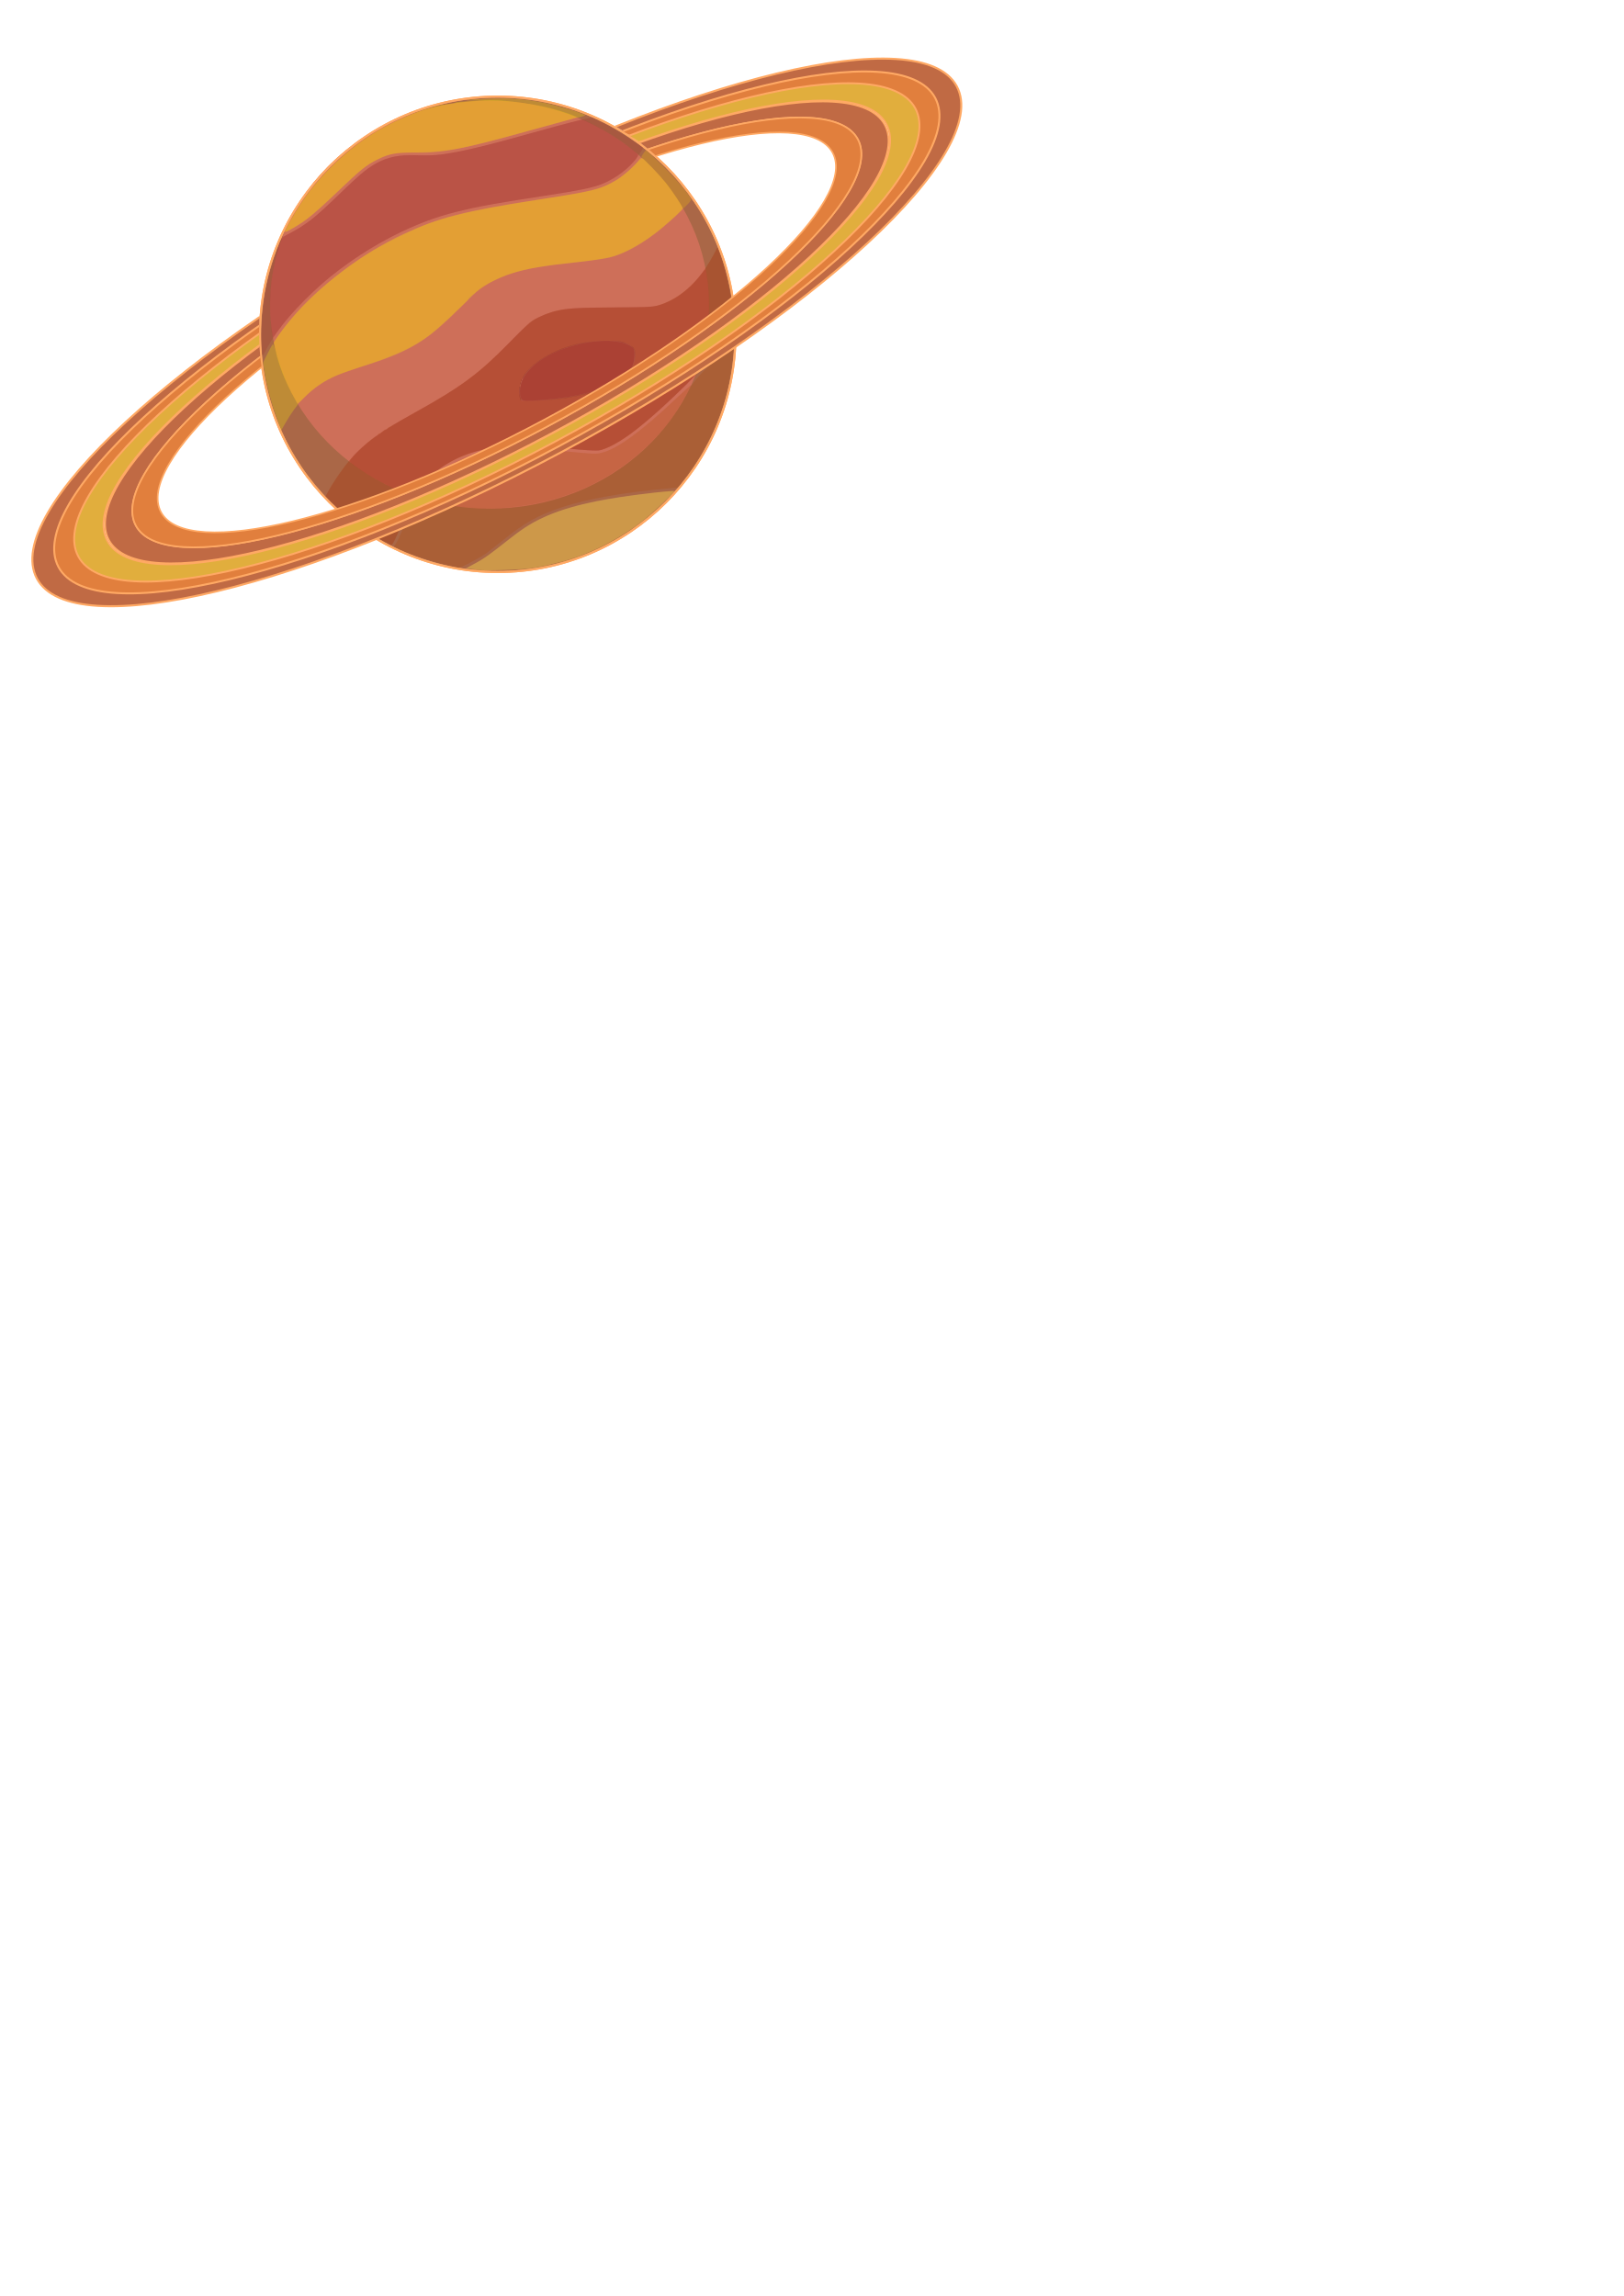
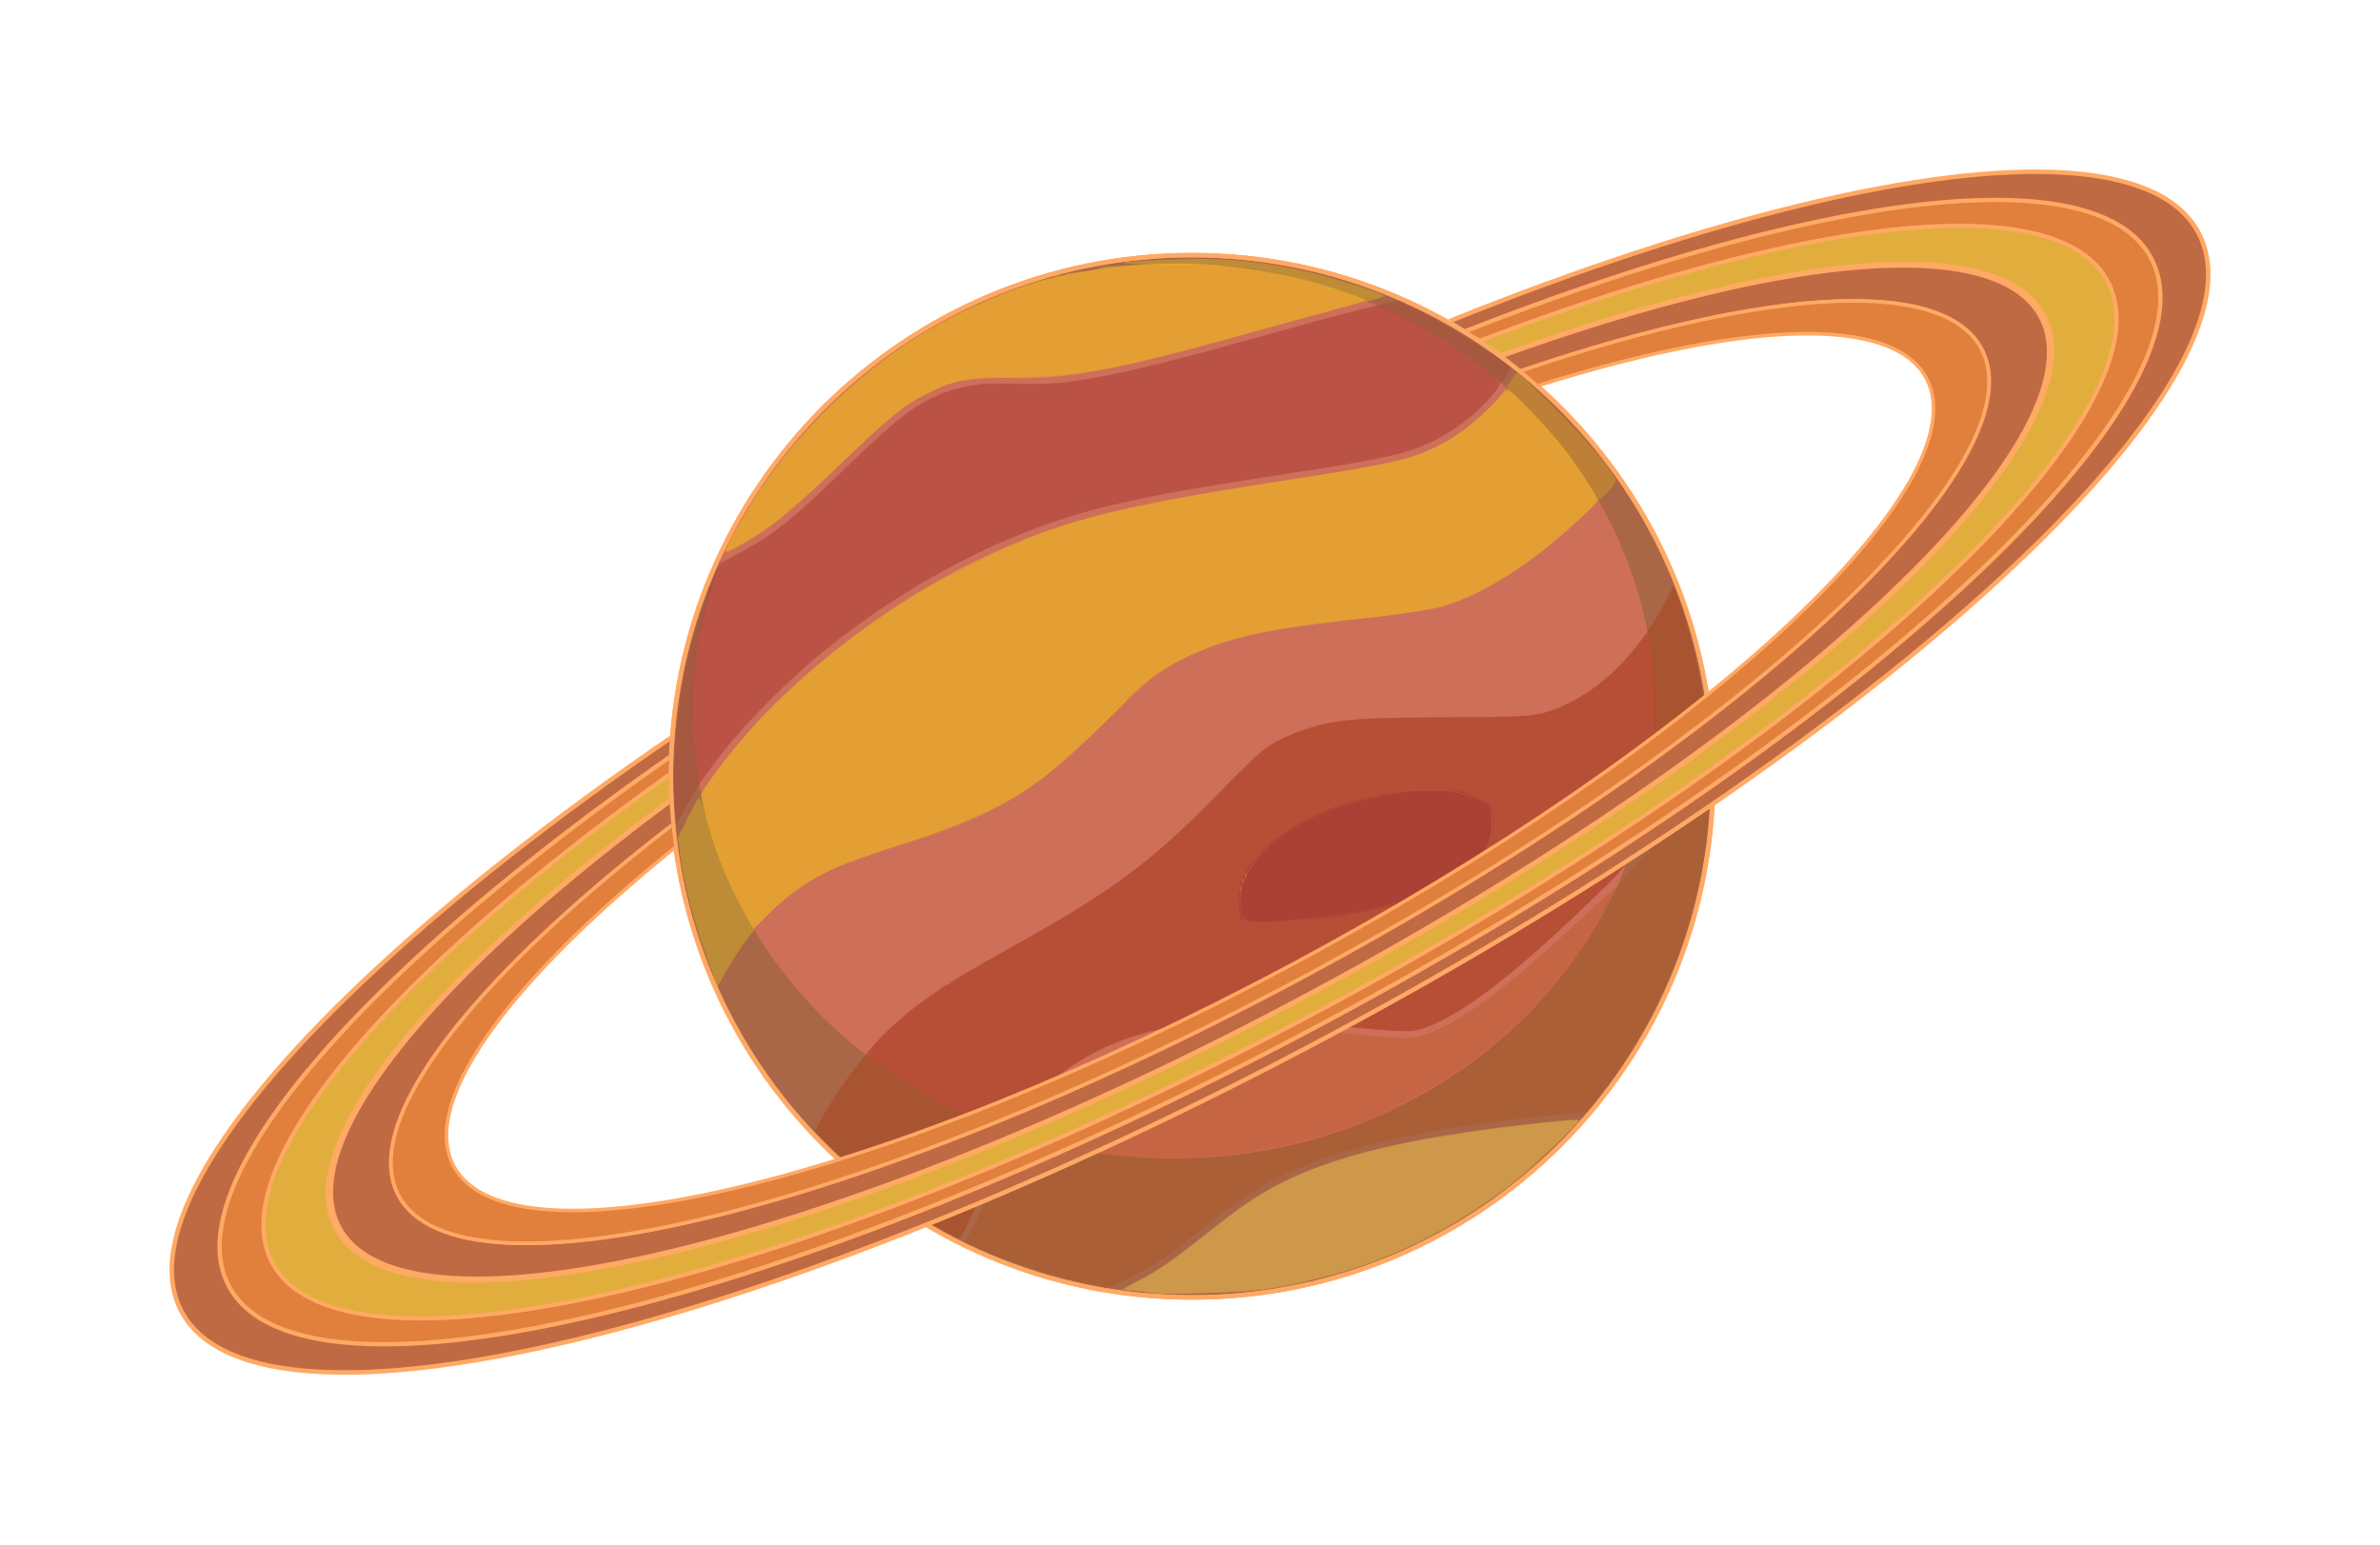
- <svg xmlns="http://www.w3.org/2000/svg" width="210mm" height="297mm" viewBox="0 0 210 297" version="1.1" id="svg5958">
+ <svg xmlns="http://www.w3.org/2000/svg" width="140.407mm" height="91.106mm" viewBox="0 0 140.407 91.106" version="1.1" id="svg5958">
  <defs id="defs5952">
    <clipPath clipPathUnits="userSpaceOnUse" id="clipPath1100">
      <path style="opacity:1;fill:#e17f3d;fill-opacity:1;fill-rule:nonzero;stroke:#ffa964;stroke-width:0.265;stroke-linecap:butt;stroke-linejoin:miter;stroke-miterlimit:4;stroke-dasharray:none;stroke-dashoffset:0;stroke-opacity:1;paint-order:normal" d="M 119.357,-52.441 A 95.895,59.267 28.153 0 0 6.843,-45.432 95.895,59.267 28.153 0 0 63.43,52.069 95.895,59.267 28.153 0 0 175.943,45.06 95.895,59.267 28.153 0 0 119.357,-52.441 Z m -5.029,49.311 A 30.747,30.747 0 0 1 129.399,15.036 l -59.043,0.928 a 30.747,30.747 0 0 1 29.173,-22.626 30.747,30.747 0 0 1 14.799,3.532 z" id="path1102" />
    </clipPath>
  </defs>
-   <g id="layer1">
+   <g id="layer1" transform="translate(5.947584,2.55304)">
    <g id="g5804" transform="translate(-59.19546,50.94848)">
      <g transform="translate(-50.51394,-60.99091)" id="g4748">
        <circle style="opacity:1;fill:#a46648;fill-opacity:1;fill-rule:nonzero;stroke:#ffa964;stroke-width:0.265;stroke-linecap:butt;stroke-linejoin:miter;stroke-miterlimit:4;stroke-dasharray:none;stroke-dashoffset:0;stroke-opacity:1;paint-order:normal" id="path927" cx="174.083" cy="53.289" r="30.747" />
        <ellipse cy="49.453" cx="173.024" id="circle956" style="opacity:1;fill:#d3715f;fill-opacity:1;fill-rule:nonzero;stroke:none;stroke-width:0.237;stroke-linecap:butt;stroke-linejoin:miter;stroke-miterlimit:4;stroke-dasharray:none;stroke-dashoffset:0;stroke-opacity:1;paint-order:normal" rx="28.379" ry="26.395" />
        <circle r="30.747" cy="53.289" cx="174.083" id="circle3749" style="opacity:1;fill:#c06a44;fill-opacity:0.236;fill-rule:nonzero;stroke:#ffa964;stroke-width:0.265;stroke-linecap:butt;stroke-linejoin:miter;stroke-miterlimit:4;stroke-dasharray:none;stroke-dashoffset:0;stroke-opacity:1;paint-order:normal" />
        <path style="fill:#ffff00;fill-opacity:0.236;stroke-width:0.132" d="m 146.565,40.013 c 0,-0.16 0.7,-1.467 1.411,-2.636 2.904,-4.772 7.357,-8.885 12.324,-11.385 1.865,-0.939 4.555,-1.945 5.977,-2.236 0.182,-0.037 0.48,-0.105 0.661,-0.152 0.182,-0.046 0.627,-0.115 0.989,-0.152 0.362,-0.038 0.69,-0.109 0.728,-0.159 0.038,-0.05 0.307,-0.095 0.598,-0.101 0.291,-0.005 1.422,-0.057 2.514,-0.115 3.799,-0.202 7.742,0.392 11.549,1.74 0.531,0.188 0.918,0.384 0.86,0.434 -0.058,0.051 -0.731,0.255 -1.495,0.455 -0.764,0.199 -2.729,0.739 -4.366,1.199 -8.668,2.435 -11.663,3.004 -15.147,2.88 -2.058,-0.074 -3.05,0.117 -4.63,0.892 -1.456,0.714 -2.162,1.282 -5.065,4.076 -2.826,2.72 -4.004,3.707 -5.462,4.577 -1.079,0.644 -1.445,0.817 -1.445,0.683 z" id="path4583" />
        <path style="fill:#ffff00;fill-opacity:0.236;stroke-width:0.132" d="m 184.034,25.174 c -0.189,-0.202 -2.219,-0.871 -3.933,-1.296 -2.606,-0.646 -3.993,-0.793 -7.474,-0.79 -3.6,0.002 -3.397,-0.149 0.397,-0.295 2.636,-0.102 4.602,0.052 7.138,0.558 1.731,0.345 5.379,1.469 5.236,1.612 -0.046,0.046 -0.338,0.148 -0.649,0.227 -0.427,0.108 -0.602,0.105 -0.714,-0.015 z" id="path4585" />
        <path style="fill:#ffff00;fill-opacity:0.236;stroke-width:0.132" d="m 147.707,61.441 c -0.795,-1.446 -1.643,-3.524 -2.132,-5.22 -0.256,-0.891 -0.466,-1.693 -0.466,-1.782 0,-0.229 0.997,-1.617 2.254,-3.138 3.409,-4.126 9.244,-8.544 14.5,-10.98 4.622,-2.142 7.967,-2.999 17.245,-4.421 7.297,-1.118 8.297,-1.367 10.327,-2.573 0.885,-0.526 2.506,-1.976 2.937,-2.629 0.167,-0.253 0.251,-0.284 0.464,-0.17 0.316,0.169 1.906,1.859 2.94,3.125 0.802,0.982 2.249,3.131 2.249,3.341 0,0.16 -1.206,1.3 -2.646,2.501 -2.433,2.03 -4.868,3.4 -6.879,3.872 -0.618,0.145 -2.256,0.386 -3.638,0.535 -4.987,0.538 -6.978,0.875 -9.083,1.539 -1.318,0.416 -3.136,1.307 -3.979,1.951 -0.335,0.256 -1.671,1.528 -2.968,2.827 -4.01,4.017 -6.321,5.383 -12.148,7.186 -1.237,0.383 -2.753,0.907 -3.37,1.165 -1.472,0.616 -3.174,1.767 -4.215,2.852 -0.461,0.48 -0.857,0.873 -0.881,0.873 -0.024,0 -0.254,-0.384 -0.512,-0.854 z" id="path4587" />
        <path style="fill:#ffff00;fill-opacity:0.236;stroke-width:0.132" d="m 145.935,65.299 c -0.078,-0.233 -0.359,-1.019 -0.626,-1.747 -0.58,-1.583 -1.183,-3.942 -1.406,-5.495 l -0.162,-1.129 0.56,-1.12 c 0.308,-0.616 0.61,-1.17 0.671,-1.232 0.061,-0.062 0.208,0.236 0.327,0.661 0.676,2.427 1.717,5.069 2.547,6.462 l 0.394,0.661 -0.51,0.678 c -0.281,0.373 -0.767,1.129 -1.082,1.681 l -0.571,1.003 z" id="path4589" />
        <path style="fill:#ffcc00;fill-opacity:0.236;stroke-width:0.132" d="m 197.201,35.647 c -0.958,-1.461 -3.055,-3.983 -3.986,-4.793 l -0.572,-0.497 0.257,-0.435 c 0.141,-0.239 0.311,-0.435 0.377,-0.435 0.066,0 1.033,0.908 2.149,2.017 1.935,1.924 3.658,3.979 3.658,4.364 0,0.099 -0.223,0.395 -0.496,0.659 l -0.496,0.48 z" id="path4591" />
        <path style="fill:#ffcc00;fill-opacity:0.236;stroke-width:0.132" d="m 147.703,61.451 c -1.042,-1.864 -1.954,-4.177 -2.343,-5.942 l -0.256,-1.163 0.422,-0.623 c 2.544,-3.757 7.034,-7.896 11.841,-10.917 1.828,-1.148 6.03,-3.218 7.917,-3.899 3.051,-1.101 7.101,-1.958 15.147,-3.205 3.826,-0.593 5.661,-0.943 6.681,-1.276 1.706,-0.556 3.5,-1.728 4.739,-3.098 0.391,-0.432 0.804,-0.785 0.919,-0.785 0.209,0 2.059,1.929 3.179,3.314 0.689,0.852 2.077,2.95 2.077,3.139 0,0.128 -1.512,1.529 -2.91,2.697 -1.895,1.582 -4.54,3.083 -6.247,3.544 -0.998,0.27 -2.637,0.51 -5.924,0.868 -4.703,0.513 -7.13,1.106 -9.532,2.329 -1.131,0.576 -3.168,2.085 -3.168,2.348 0,0.195 -4.042,3.91 -5.159,4.743 -1.833,1.366 -4.335,2.523 -8.249,3.814 -4.572,1.508 -5.665,2.08 -7.644,3.993 l -1.01,0.977 z" id="path4593" />
        <path style="fill:#ffcc00;fill-opacity:0.236;stroke:none;stroke-width:0.132" d="m 146.567,39.978 c 0.004,-0.194 1.174,-2.293 1.891,-3.391 2.254,-3.455 5.889,-7.012 9.456,-9.254 2.079,-1.306 5.888,-3.025 7.411,-3.342 0.196,-0.041 0.43,-0.089 0.519,-0.108 0.089,-0.018 0.199,-0.071 0.244,-0.116 0.046,-0.046 0.16,-0.053 0.255,-0.017 0.095,0.036 0.212,0.002 0.261,-0.077 0.049,-0.079 0.138,-0.113 0.199,-0.075 0.06,0.037 0.577,-0.018 1.148,-0.124 4.327,-0.801 9.275,-0.52 13.78,0.783 1.357,0.392 2.928,0.986 2.631,0.994 -0.058,0.002 -2.366,0.628 -5.13,1.391 -9.832,2.717 -11.077,2.967 -15.469,3.108 -3.408,0.109 -3.878,0.197 -5.424,1.008 -1.297,0.681 -2.097,1.336 -5.043,4.135 -1.483,1.409 -3.202,2.942 -3.821,3.407 -1.127,0.848 -2.912,1.878 -2.908,1.679 z" id="path4595" />
        <path style="fill:#ffe680;fill-opacity:0.236;stroke-width:0.132" d="m 172.031,83.791 c -0.146,-0.028 -0.675,-0.089 -1.177,-0.137 l -0.912,-0.086 1.106,-0.591 c 1.302,-0.696 1.822,-1.06 4.064,-2.851 2.067,-1.65 3.141,-2.353 4.705,-3.08 3.45,-1.602 7.974,-2.606 14.945,-3.317 1.152,-0.117 2.121,-0.187 2.153,-0.155 0.114,0.114 -3.109,3.11 -4.344,4.038 -2.347,1.764 -5.204,3.341 -7.841,4.327 -1.621,0.606 -4.311,1.297 -6.159,1.582 -1.27,0.195 -5.924,0.386 -6.541,0.268 z" id="path4597" />
        <path style="fill:#ffd42a;fill-opacity:0.236;stroke:none;stroke-width:0.132" d="m 171.696,83.811 c -0.053,-0.052 -0.886,-0.164 -1.584,-0.212 -0.109,-0.008 0.308,-0.278 0.926,-0.602 1.094,-0.572 2.078,-1.271 4.851,-3.445 3.115,-2.442 6.01,-3.663 11.09,-4.679 2.918,-0.584 9.755,-1.478 9.933,-1.3 0.046,0.046 -1.066,1.178 -2.527,2.575 -1.48,1.414 -4.344,3.364 -6.613,4.501 -1.779,0.892 -4.646,1.966 -5.887,2.206 -0.649,0.125 -0.929,0.196 -1.032,0.26 -0.153,0.094 -2.41,0.475 -3.229,0.545 -1.148,0.098 -5.862,0.218 -5.929,0.151 z" id="path4599" />
        <path style="fill:#a02c2c;fill-opacity:0.236;stroke-width:0.132" d="m 144.933,53.404 c -0.189,-0.759 -0.372,-4.003 -0.293,-5.199 0.105,-1.604 0.393,-3.495 0.732,-4.82 0.139,-0.541 0.225,-1.027 0.192,-1.08 -0.033,-0.053 -0.002,-0.117 0.07,-0.141 0.071,-0.024 0.153,-0.163 0.181,-0.309 0.168,-0.855 0.387,-1.138 1.194,-1.543 2.182,-1.095 3.486,-2.129 7.175,-5.69 4.267,-4.119 5.329,-4.584 10.239,-4.481 2.734,0.057 5.952,-0.612 14.486,-3.015 1.528,-0.43 3.533,-0.976 4.456,-1.213 l 1.678,-0.431 1.233,0.602 c 1.542,0.753 3.254,1.824 4.836,3.025 1.395,1.059 1.381,0.953 0.287,2.15 -0.846,0.925 -2.527,2.055 -3.827,2.572 -1.307,0.519 -2.708,0.808 -7.472,1.539 -6.707,1.029 -8.492,1.354 -11.311,2.057 -5.516,1.377 -11.14,4.25 -16.206,8.279 -1.961,1.559 -5.201,4.831 -6.471,6.534 -0.57,0.764 -1.051,1.407 -1.07,1.428 -0.019,0.022 -0.068,-0.097 -0.109,-0.265 z" id="path4601" />
        <path style="fill:#a02c2c;fill-opacity:0.236;stroke-width:0.132" d="m 161.712,73.687 c -1.757,-0.733 -3.744,-1.785 -5.197,-2.752 -1.779,-1.184 -1.723,-1.108 -1.268,-1.706 1.148,-1.507 3.965,-3.526 8.119,-5.817 5.962,-3.289 8.314,-5.033 12.197,-9.045 2.527,-2.611 3.413,-3.267 5.17,-3.83 1.949,-0.624 2.998,-0.716 8.364,-0.732 4.294,-0.013 4.999,-0.044 5.744,-0.254 2.093,-0.59 4.201,-2.151 5.71,-4.227 0.2,-0.276 0.392,-0.454 0.427,-0.397 0.126,0.208 0.346,1.993 0.43,3.478 0.151,2.675 -0.302,5.934 -1.209,8.706 -0.531,1.621 -0.47,1.547 -3.826,4.691 -4.269,3.999 -7.466,6.25 -9.259,6.519 -0.307,0.046 -1.831,-0.046 -3.388,-0.205 -5.522,-0.563 -9.109,-0.501 -12.032,0.206 -3.227,0.781 -6.1,2.613 -7.733,4.929 -0.364,0.516 -0.751,0.937 -0.86,0.935 -0.109,-0.002 -0.734,-0.226 -1.389,-0.499 z m 20.638,-12.111 c 6.18,-0.895 9.462,-2.804 9.511,-5.533 0.013,-0.738 -0.014,-0.811 -0.427,-1.156 -1.315,-1.099 -4.996,-1.064 -8.437,0.079 -3.915,1.302 -6.299,3.607 -6.098,5.897 0.036,0.413 0.111,0.824 0.165,0.913 0.126,0.203 3.339,0.081 5.285,-0.201 z" id="path4603" />
        <path style="fill:#a02c2c;fill-opacity:0.236;stroke-width:0.132" d="m 159.302,80.027 c -2.19,-1.194 -4.34,-2.772 -6.23,-4.572 l -1.267,-1.207 0.442,-0.784 c 0.718,-1.274 1.899,-2.961 2.84,-4.059 0.828,-0.966 2.898,-2.81 3.539,-3.153 0.16,-0.086 0.41,-0.267 0.556,-0.402 0.146,-0.136 0.317,-0.247 0.381,-0.247 0.064,0 0.306,-0.141 0.537,-0.313 0.232,-0.172 1.79,-1.071 3.464,-1.998 5.65,-3.129 8.162,-4.973 11.642,-8.544 1.872,-1.921 2.743,-2.777 3.129,-3.076 0.604,-0.467 2.183,-1.142 3.288,-1.406 1.504,-0.359 2.584,-0.422 7.936,-0.461 5.038,-0.036 5.194,-0.057 6.945,-0.925 2.049,-1.015 4.081,-3.194 5.535,-5.934 l 0.468,-0.882 0.258,0.69 c 1.044,2.79 1.876,7.095 1.873,9.685 l -10e-4,0.795 -1.076,1.191 c -4.615,5.104 -9.087,9.371 -12.349,11.782 -1.316,0.973 -3.281,1.993 -4.065,2.11 -0.341,0.051 -1.791,-0.033 -3.423,-0.2 -8.297,-0.846 -12.787,-0.286 -16.398,2.044 -1.692,1.092 -2.49,1.871 -3.931,3.842 -0.322,0.44 -0.913,1.724 -1.56,3.386 -0.723,1.859 -1.344,3.164 -1.501,3.161 -0.043,-0.001 -0.508,-0.236 -1.033,-0.522 z m 23.114,-18.466 c 6.234,-0.941 9.396,-2.788 9.445,-5.517 0.013,-0.738 -0.014,-0.811 -0.427,-1.156 -0.65,-0.543 -1.719,-0.794 -3.384,-0.794 -4.647,0 -9.907,2.517 -10.92,5.226 -0.227,0.607 -0.281,0.971 -0.231,1.545 0.036,0.413 0.111,0.824 0.165,0.913 0.13,0.21 3.4,0.079 5.351,-0.216 z" id="path4605" />
        <path style="fill:#a02c2c;fill-opacity:0.236;stroke:none;stroke-width:0.132" d="m 143.607,55.47 c -0.253,-1.847 0.019,-5.8 0.588,-8.547 0.447,-2.155 1.835,-6.245 2.139,-6.301 0.235,-0.043 1.557,-0.763 2.413,-1.313 1.301,-0.837 1.995,-1.421 4.035,-3.4 2.94,-2.852 3.962,-3.752 4.981,-4.387 1.501,-0.936 3.301,-1.467 4.809,-1.419 2.279,0.072 3.268,0.053 4.233,-0.081 2.673,-0.373 5.664,-1.086 11.863,-2.827 2.17,-0.61 4.762,-1.304 5.759,-1.543 l 1.813,-0.434 1.494,0.734 c 0.822,0.404 2.231,1.231 3.131,1.838 0.9,0.607 1.744,1.16 1.875,1.23 0.216,0.114 0.175,0.218 -0.436,1.102 -1.177,1.702 -2.917,3.051 -4.896,3.793 -1.139,0.428 -3.302,0.861 -7.307,1.463 -10.495,1.579 -13.75,2.403 -18.537,4.692 -7.453,3.563 -14.37,9.57 -17.353,15.067 l -0.518,0.955 z" id="path4607" />
        <path style="fill:#aa4400;fill-opacity:0.236;stroke-width:0.132" d="m 159.132,79.92 c -2.235,-1.254 -5.066,-3.392 -6.659,-5.027 l -0.64,-0.657 0.292,-0.572 c 0.475,-0.93 1.613,-2.632 2.472,-3.695 1.077,-1.333 3.027,-3.148 3.754,-3.493 0.138,-0.066 0.252,-0.17 0.252,-0.232 0,-0.062 0.062,-0.112 0.138,-0.112 0.076,0 0.266,-0.119 0.422,-0.265 0.156,-0.146 0.362,-0.265 0.457,-0.265 0.095,0 0.173,-0.053 0.173,-0.117 0,-0.064 0.104,-0.153 0.232,-0.197 0.127,-0.044 0.41,-0.196 0.628,-0.338 0.218,-0.142 1.439,-0.836 2.712,-1.544 5.97,-3.318 8.216,-4.985 12.394,-9.202 2.588,-2.612 2.649,-2.665 3.547,-3.085 2.503,-1.168 3.273,-1.266 10.319,-1.31 4.462,-0.028 4.506,-0.031 5.527,-0.373 2.691,-0.903 5.14,-3.2 6.793,-6.372 l 0.546,-1.047 0.29,0.775 c 1.016,2.716 1.86,7.15 1.86,9.776 v 0.679 l -1.546,1.713 c -0.85,0.942 -2.949,3.113 -4.663,4.824 -5.092,5.083 -8.486,7.718 -10.856,8.431 -0.558,0.168 -2.549,0.073 -5.556,-0.266 -2.228,-0.251 -7.482,-0.204 -8.996,0.079 -3.715,0.696 -7.066,2.556 -8.791,4.878 -0.339,0.457 -0.688,0.92 -0.776,1.029 -0.283,0.352 -1.124,2.174 -1.743,3.774 -0.595,1.54 -1.227,2.841 -1.378,2.841 -0.043,-1.66e-4 -0.584,-0.284 -1.203,-0.631 z m 22.027,-18.222 c 7.018,-0.82 10.653,-2.759 10.696,-5.706 0.012,-0.832 -0.182,-1.088 -1.148,-1.517 -0.55,-0.244 -0.985,-0.314 -2.206,-0.356 -4.93,-0.169 -10.573,2.509 -11.441,5.43 -0.238,0.802 -0.254,1.363 -0.056,1.932 l 0.145,0.417 h 1.145 c 0.63,0 1.919,-0.09 2.864,-0.201 z" id="path4613" />
        <path style="fill:#aa4400;fill-opacity:0.236;stroke-width:0.132" d="m 169.009,83.505 c -0.032,-0.032 -0.734,-0.209 -1.561,-0.394 -2.678,-0.6 -7.132,-2.244 -6.739,-2.487 0.214,-0.133 0.758,-1.25 1.282,-2.636 0.757,-2.003 1.66,-3.801 1.836,-3.655 0.084,0.07 0.714,0.276 1.4,0.458 4.289,1.139 9.189,1.304 13.576,0.458 8.605,-1.661 15.865,-6.932 19.75,-14.34 0.6,-1.143 0.952,-1.596 2.629,-3.376 1.065,-1.131 2.279,-2.43 2.697,-2.888 l 0.761,-0.832 v 0.571 c 0,0.912 -0.371,3.834 -0.671,5.279 -0.921,4.443 -3.019,8.888 -5.966,12.638 l -0.637,0.811 -1.026,0.089 c -5.751,0.501 -10.602,1.351 -13.887,2.435 -3.119,1.029 -4.845,1.988 -7.645,4.249 -0.873,0.705 -1.894,1.502 -2.268,1.77 -0.738,0.529 -3.438,1.944 -3.532,1.85 z" id="path4615" />
        <path style="fill:#aa4400;fill-opacity:0.236;stroke-width:0.132" d="m 169.782,75.633 c -2.191,-0.221 -5.878,-1.074 -5.981,-1.385 -0.079,-0.237 1.365,-1.969 2.265,-2.716 2.2,-1.826 4.814,-2.885 8.082,-3.275 1.68,-0.2 5.09,-0.177 7.486,0.052 5.31,0.506 5.092,0.496 5.975,0.272 1.99,-0.505 5.114,-2.797 9.591,-7.036 1.037,-0.982 1.885,-1.736 1.885,-1.675 0,0.166 -1.411,2.636 -2.024,3.545 -2.665,3.948 -6.464,7.207 -10.937,9.384 -4.93,2.4 -10.703,3.4 -16.342,2.833 z" id="path4617" />
        <path style="fill:#aa0000;fill-opacity:0.236;stroke:none;stroke-width:0.132" d="m 177.16,61.69 c -0.145,-0.145 -0.208,-0.46 -0.208,-1.037 0,-2.459 2.795,-4.797 7.115,-5.951 3.097,-0.828 5.989,-0.752 7.313,0.191 0.355,0.253 0.388,0.344 0.388,1.065 0,1.364 -0.562,2.282 -1.968,3.217 -1.983,1.319 -5.495,2.253 -9.726,2.588 -2.289,0.181 -2.67,0.172 -2.915,-0.073 z" id="path4621" />
        <path style="fill:#550000;fill-opacity:0.236;stroke:none;stroke-width:0.132" d="m 177.025,61.776 c -0.17,-0.274 -0.257,-1.73 -0.103,-1.73 0.076,0 0.107,-0.119 0.069,-0.265 -0.038,-0.146 -0.005,-0.265 0.074,-0.265 0.08,0 0.106,-0.098 0.059,-0.22 -0.056,-0.147 -0.034,-0.189 0.069,-0.125 0.097,0.06 0.127,0.026 0.082,-0.091 -0.108,-0.281 0.913,-1.485 1.835,-2.164 2.52,-1.858 5.982,-2.896 9.35,-2.803 1.498,0.041 1.727,0.081 2.417,0.419 0.931,0.457 1.077,0.705 0.989,1.675 -0.238,2.622 -3.121,4.341 -8.895,5.304 -1.982,0.33 -5.801,0.5 -5.947,0.265 z" id="path4623" />
      </g>
      <g clip-path="url(#clipPath1100)" transform="rotate(-28.15305,47.86137,-38.67128)" id="g1053">
        <path style="opacity:1;fill:#c06a44;fill-opacity:1;fill-rule:nonzero;stroke:#ffa964;stroke-width:1.002;stroke-linecap:butt;stroke-linejoin:miter;stroke-miterlimit:4;stroke-dasharray:none;stroke-dashoffset:0;stroke-opacity:1;paint-order:normal" d="m 378,24.52 a 255,66.5 0 0 0 -255,66.5 255,66.5 0 0 0 255,66.5 255,66.5 0 0 0 255,-66.5 255,66.5 0 0 0 -255,-66.5 z m 0,4.619 A 237.284,61.88 0 0 1 615.285,91.02 237.284,61.88 0 0 1 378,152.9 237.284,61.88 0 0 1 140.715,91.02 237.284,61.88 0 0 1 378,29.139 Z" transform="scale(0.2645833)" id="path1033" />
        <path id="path1040" d="M 100.013,7.314 A 64.3,16.768 0 0 0 35.713,24.082 64.3,16.768 0 0 0 100.013,40.851 64.3,16.768 0 0 0 164.313,24.082 64.3,16.768 0 0 0 100.013,7.314 Z m 0,1.165 A 59.833,15.603 0 0 1 159.846,24.082 59.833,15.603 0 0 1 100.013,39.686 59.833,15.603 0 0 1 40.179,24.082 59.833,15.603 0 0 1 100.013,8.479 Z" style="opacity:1;fill:#e17f3d;fill-opacity:1;fill-rule:nonzero;stroke:#ffa964;stroke-width:0.253;stroke-linecap:butt;stroke-linejoin:miter;stroke-miterlimit:4;stroke-dasharray:none;stroke-dashoffset:0;stroke-opacity:1;paint-order:normal" />
        <path style="opacity:1;fill:#e1ae3d;fill-opacity:1;fill-rule:nonzero;stroke:#ffa964;stroke-width:0.241;stroke-linecap:butt;stroke-linejoin:miter;stroke-miterlimit:4;stroke-dasharray:none;stroke-dashoffset:0;stroke-opacity:1;paint-order:normal" d="M 100.013,8.071 A 61.395,16.011 0 0 0 38.617,24.082 61.395,16.011 0 0 0 100.013,40.093 61.395,16.011 0 0 0 161.408,24.082 61.395,16.011 0 0 0 100.013,8.071 Z m 0,1.112 A 57.13,14.899 0 0 1 157.143,24.082 57.13,14.899 0 0 1 100.013,38.981 57.13,14.899 0 0 1 42.882,24.082 57.13,14.899 0 0 1 100.013,9.183 Z" id="path1042" />
        <path id="path1044" d="M 100.013,9.242 A 56.906,14.84 0 0 0 43.106,24.082 56.906,14.84 0 0 0 100.013,38.922 56.906,14.84 0 0 0 156.919,24.082 56.906,14.84 0 0 0 100.013,9.242 Z m 0,1.031 A 52.953,13.809 0 0 1 152.965,24.082 52.953,13.809 0 0 1 100.013,37.892 52.953,13.809 0 0 1 47.06,24.082 52.953,13.809 0 0 1 100.013,10.273 Z" style="opacity:1;fill:#c06a44;fill-opacity:1;fill-rule:nonzero;stroke:#ffa964;stroke-width:0.224;stroke-linecap:butt;stroke-linejoin:miter;stroke-miterlimit:4;stroke-dasharray:none;stroke-dashoffset:0;stroke-opacity:1;paint-order:normal" />
        <path id="path1046" d="M 100.013,10.275 A 52.945,13.807 0 0 0 47.067,24.082 52.945,13.807 0 0 0 100.013,37.89 52.945,13.807 0 0 0 152.958,24.082 52.945,13.807 0 0 0 100.013,10.275 Z m 0,0.959 A 49.267,12.848 0 0 1 149.28,24.082 49.267,12.848 0 0 1 100.013,36.93 49.267,12.848 0 0 1 50.745,24.082 49.267,12.848 0 0 1 100.013,11.234 Z" style="opacity:1;fill:#e17f3d;fill-opacity:1;fill-rule:nonzero;stroke:#ffa964;stroke-width:0.208;stroke-linecap:butt;stroke-linejoin:miter;stroke-miterlimit:4;stroke-dasharray:none;stroke-dashoffset:0;stroke-opacity:1;paint-order:normal" />
      </g>
    </g>
  </g>
</svg>
